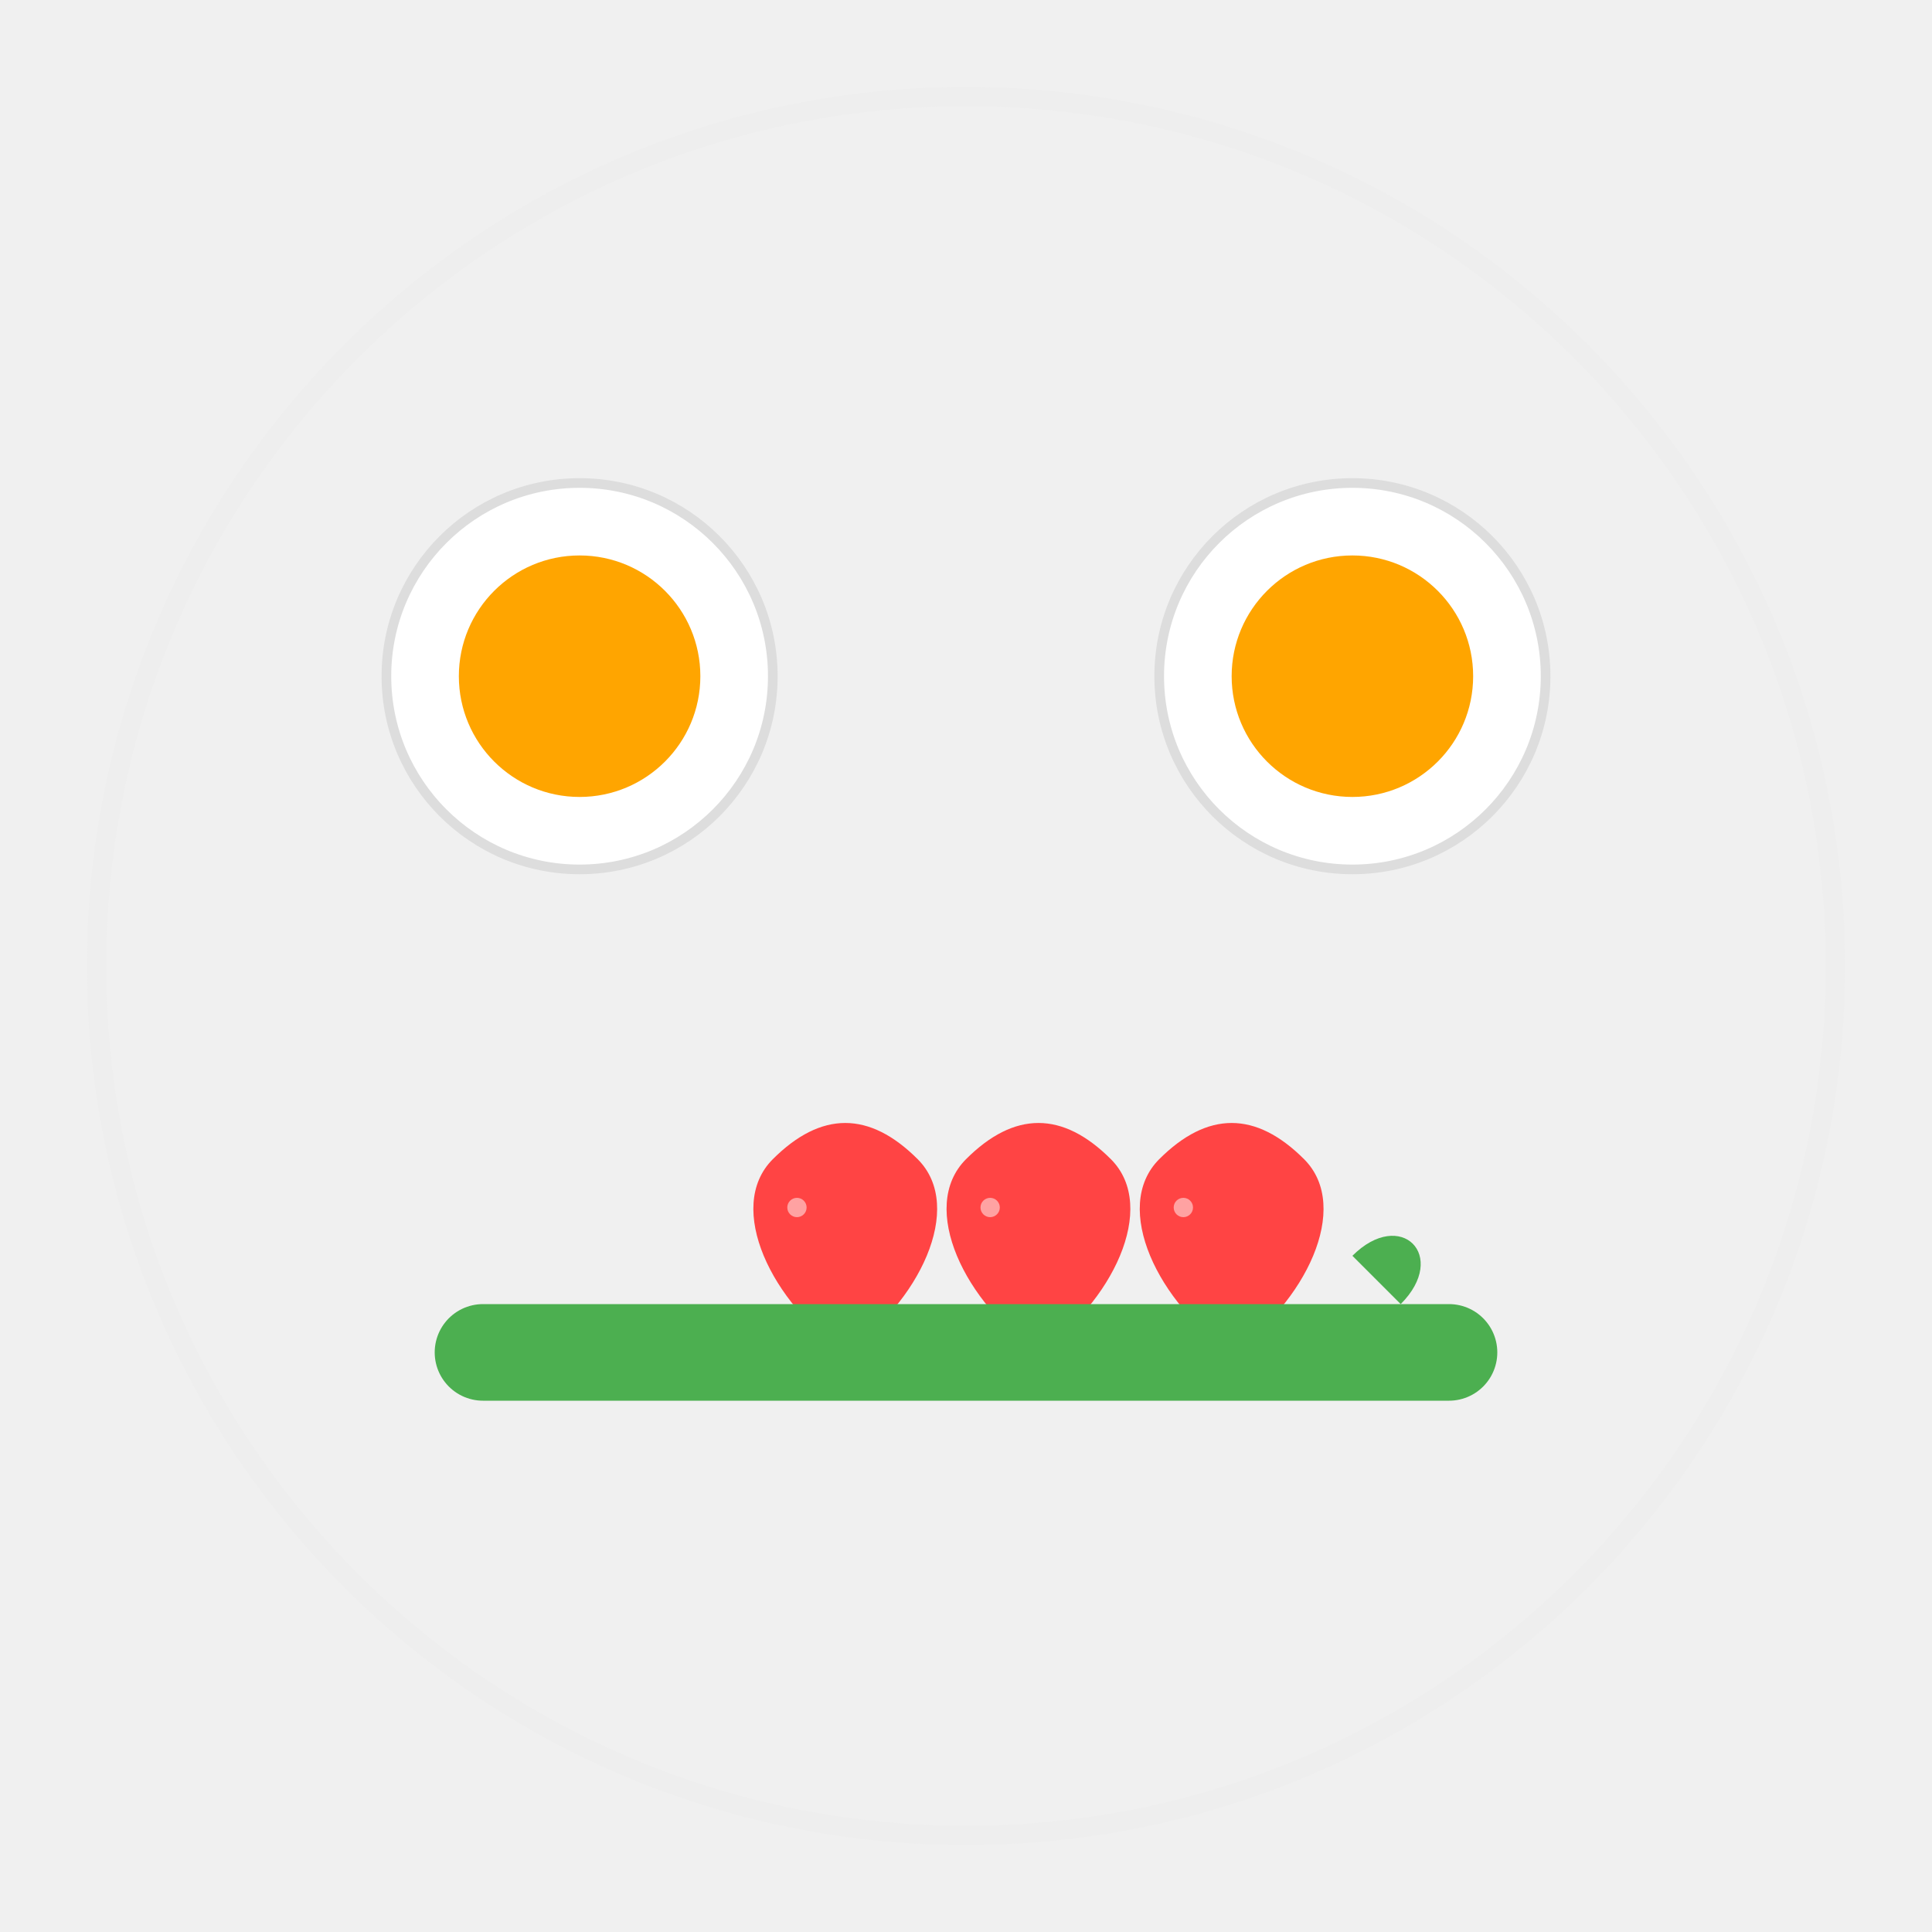
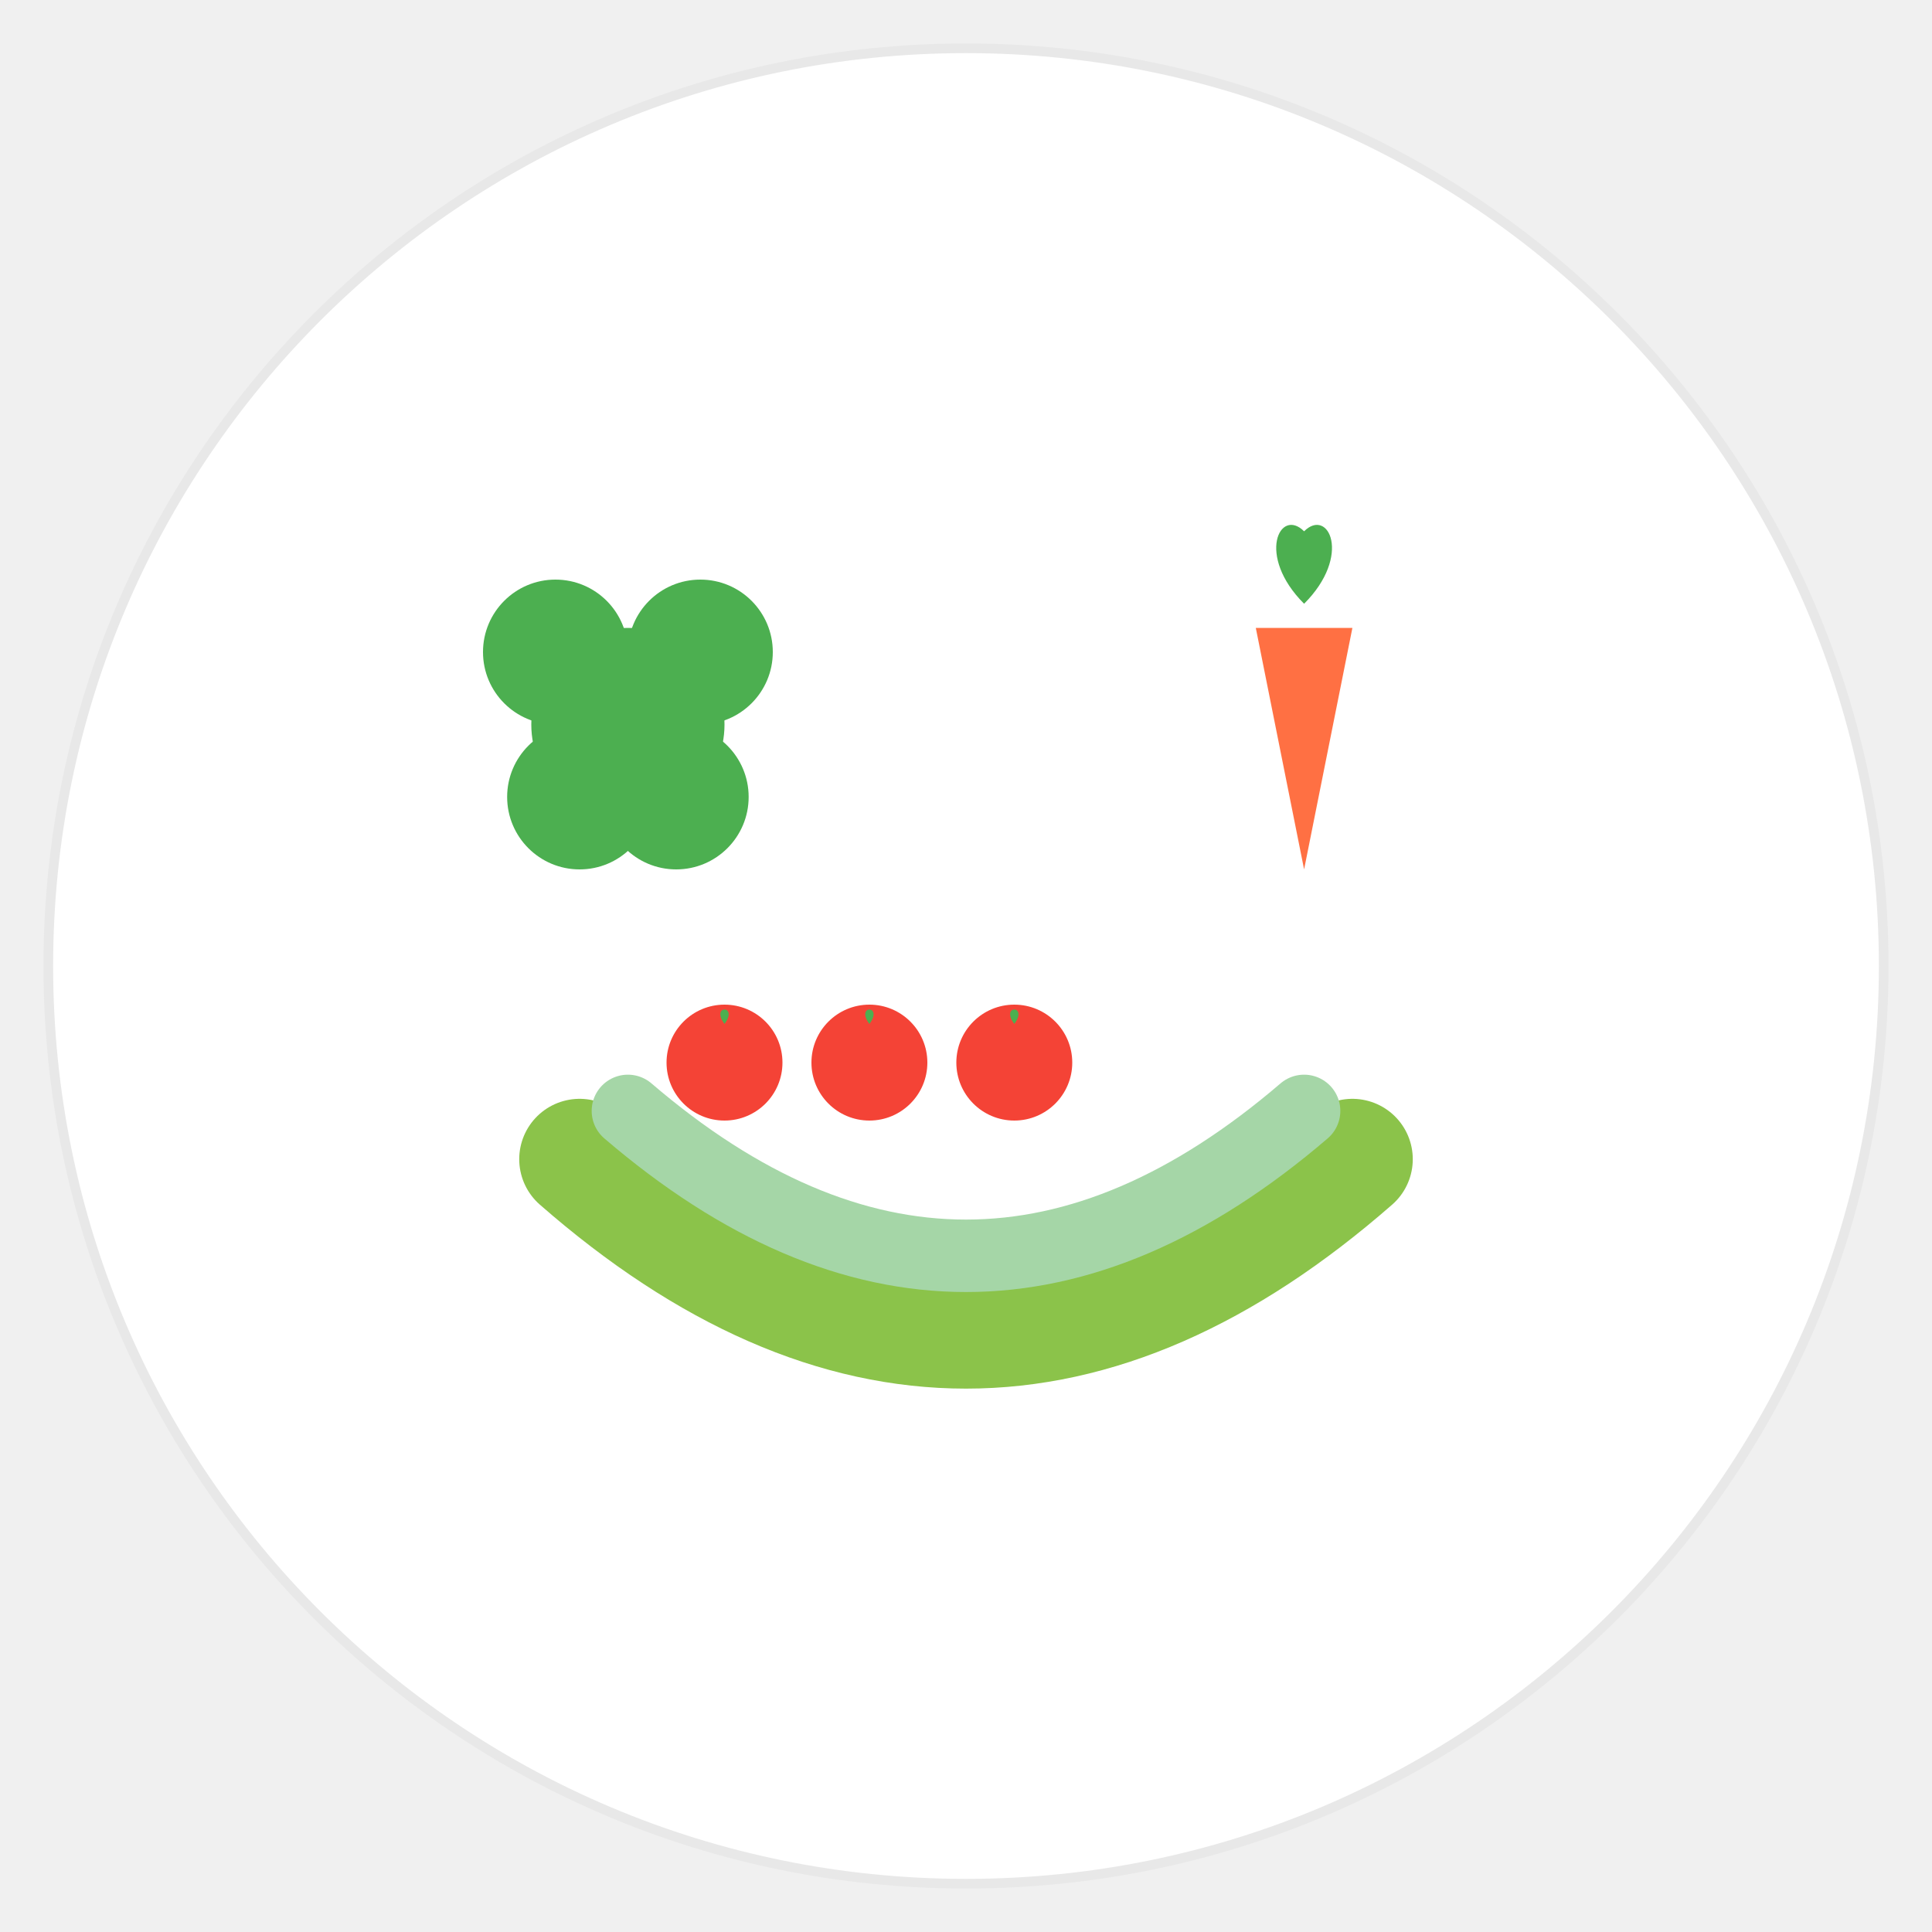
<svg xmlns="http://www.w3.org/2000/svg" viewBox="0 0 400 400">
-   <circle cx="200" cy="200" r="180" fill="none" stroke="#eee" stroke-width="4" />
-   <g transform="translate(120,140)">
-     <circle cx="0" cy="0" r="40" fill="#fff" stroke="#ddd" stroke-width="2" />
-     <circle cx="0" cy="0" r="25" fill="#FFA500" />
+   <circle cx="200" cy="200" r="190" fill="white" stroke="#e8e8e8" stroke-width="2" />
+   <g transform="translate(130,150)">
+     <circle cx="0" cy="0" r="20" fill="#4CAF50" />
+     <circle cx="-15" cy="-15" r="15" fill="#4CAF50" />
+     <circle cx="15" cy="-15" r="15" fill="#4CAF50" />
+     <circle cx="-10" cy="15" r="15" fill="#4CAF50" />
+     <circle cx="10" cy="15" r="15" fill="#4CAF50" />
  </g>
-   <g transform="translate(280,140)">
-     <circle cx="0" cy="0" r="40" fill="#fff" stroke="#ddd" stroke-width="2" />
-     <circle cx="0" cy="0" r="25" fill="#FFA500" />
+   <g transform="translate(270,150)">
+     <path d="M-10,-20 L10,-20 L0,30" fill="#FF7043" />
+     <path d="M0,-25 C-10,-35 -5,-45 0,-40 C5,-45 10,-35 0,-25" fill="#4CAF50" />
  </g>
-   <g transform="translate(160,240)">
-     <path d="M0,0 C10,-10 20,-10 30,0 C40,10 30,30 15,40 C0,30 -10,10 0,0Z" fill="#FF4444" />
-     <circle cx="5" cy="10" r="2" fill="#fff" opacity="0.5" />
+   <g transform="translate(200,250)">
+     <path d="M-80,-10 Q0,60 80,-10" stroke="#8BC34A" stroke-width="25" stroke-linecap="round" fill="none" />
+     <path d="M-70,-20 Q0,40 70,-20" stroke="#A5D6A7" stroke-width="15" stroke-linecap="round" fill="none" />
  </g>
-   <g transform="translate(200,240)">
-     <path d="M0,0 C10,-10 20,-10 30,0 C40,10 30,30 15,40 C0,30 -10,10 0,0Z" fill="#FF4444" />
-     <circle cx="5" cy="10" r="2" fill="#fff" opacity="0.5" />
+   <g transform="translate(180,220)">
+     <g transform="translate(-30,0)">
+       <circle cx="0" cy="0" r="12" fill="#F44336" />
+       <path d="M0,-8 C-3,-12 3,-12 0,-8" fill="#4CAF50" />
+     </g>
+     <g transform="translate(0,0)">
+       <circle cx="0" cy="0" r="12" fill="#F44336" />
+       <path d="M0,-8 C-3,-12 3,-12 0,-8" fill="#4CAF50" />
+     </g>
+     <g transform="translate(30,0)">
+       <circle cx="0" cy="0" r="12" fill="#F44336" />
+       <path d="M0,-8 C-3,-12 3,-12 0,-8" fill="#4CAF50" />
+     </g>
  </g>
-   <g transform="translate(240,240)">
-     <path d="M0,0 C10,-10 20,-10 30,0 C40,10 30,30 15,40 C0,30 -10,10 0,0Z" fill="#FF4444" />
-     <circle cx="5" cy="10" r="2" fill="#fff" opacity="0.5" />
-   </g>
-   <path d="M100,280 C150,280 250,280 300,280" stroke="#4CAF50" stroke-width="20" stroke-linecap="round" fill="none" />
-   <path d="M280,260 C290,250 300,260 290,270" fill="#4CAF50" />
</svg>
